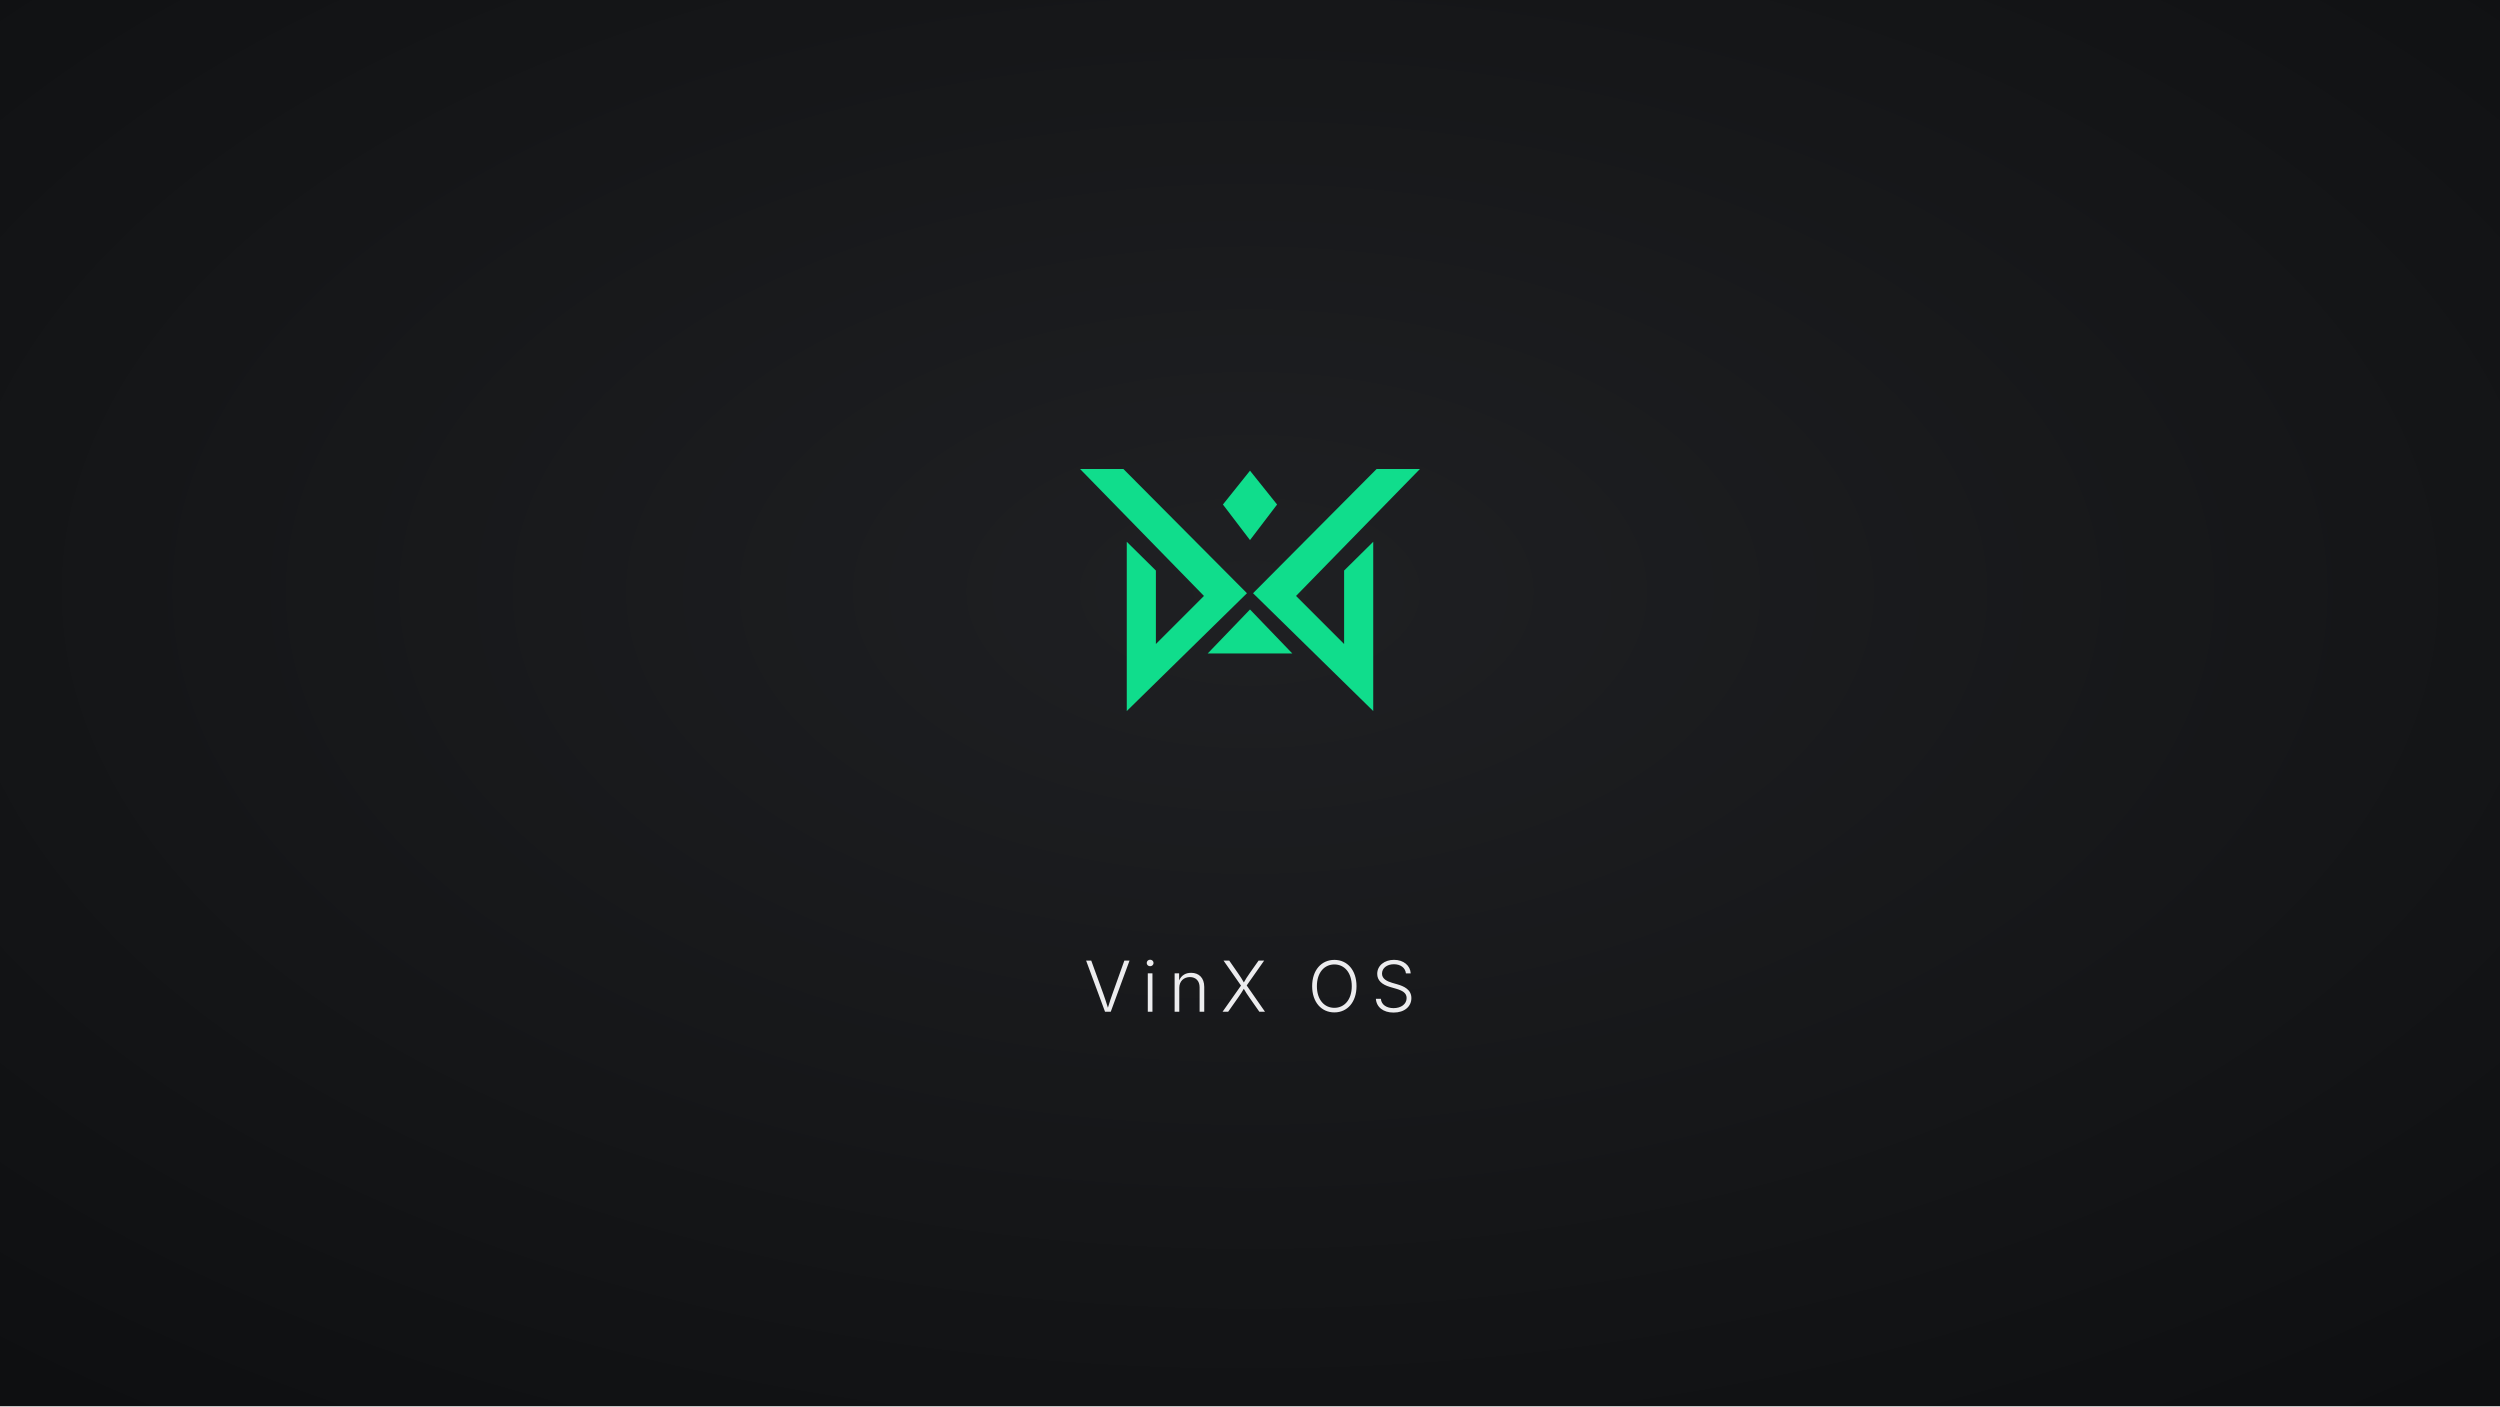
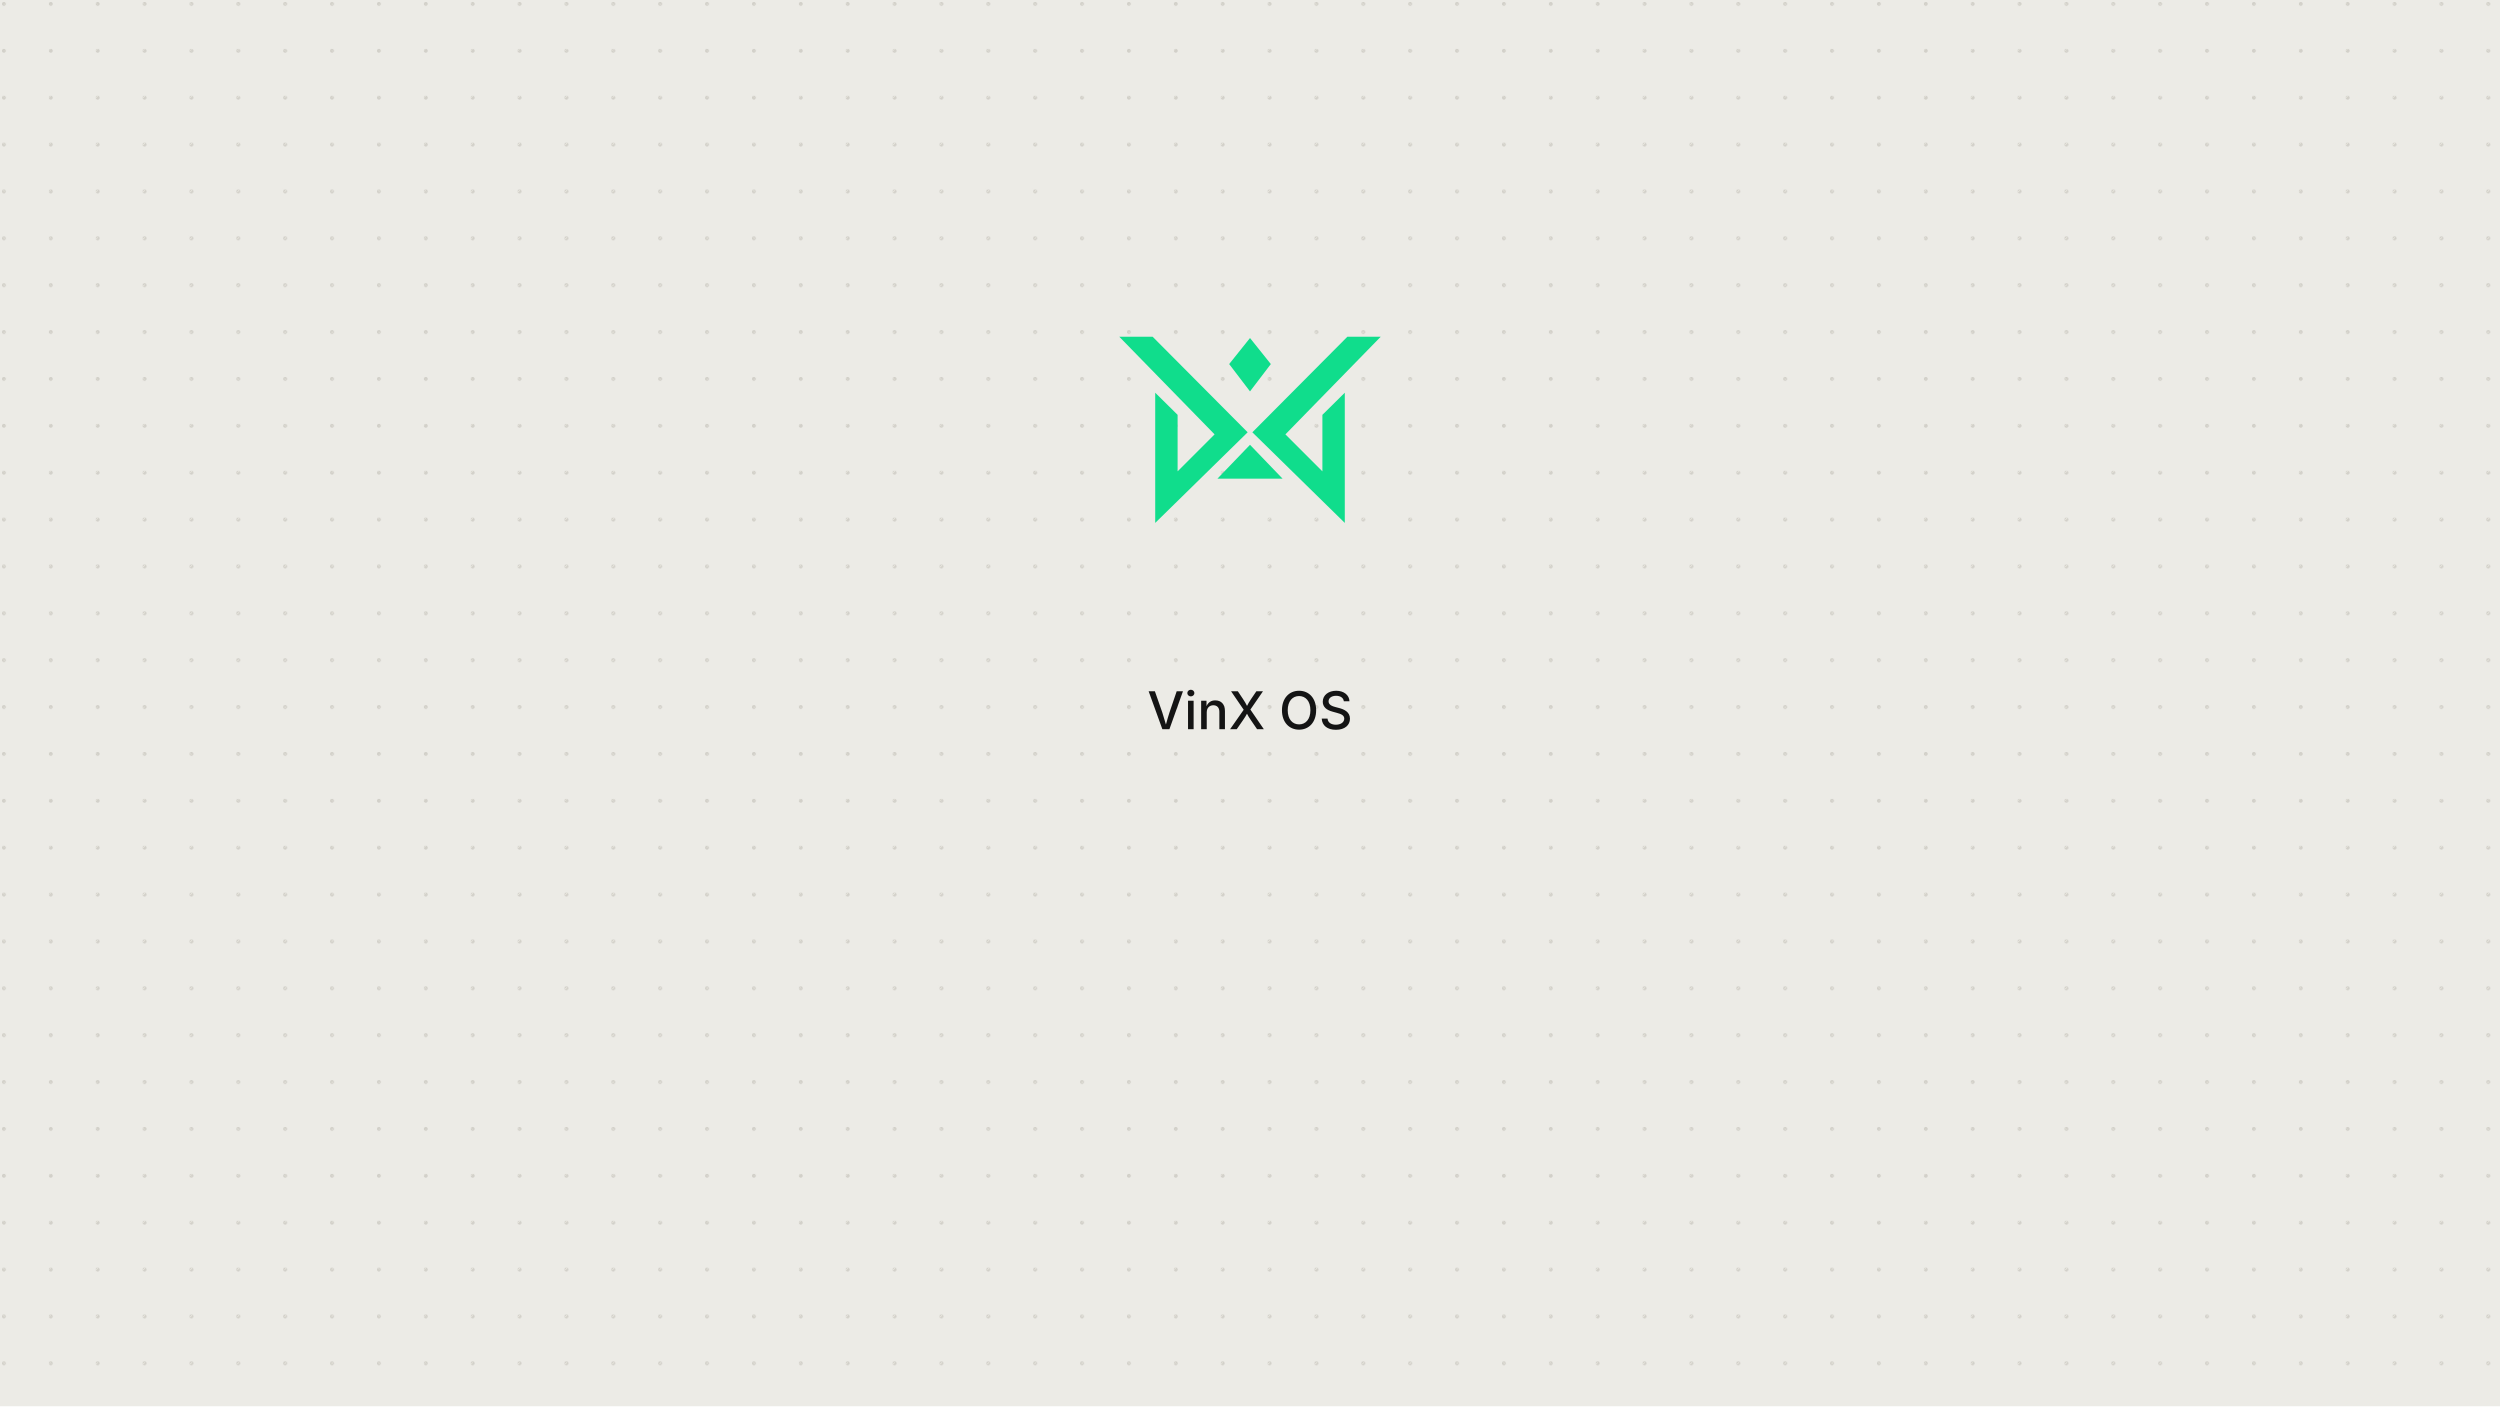
<svg xmlns="http://www.w3.org/2000/svg" viewBox="0 0 1920 1080" width="1920" height="1080">
  <defs>
-     <radialGradient id="bg" cx="50%" cy="42%" r="75%">
-       <stop offset="0" stop-color="#1F2023" />
-       <stop offset=".6" stop-color="#151618" />
-       <stop offset="1" stop-color="#0E0F11" />
-     </radialGradient>
-     <linearGradient id="logo" x1="0" y1="0" x2="1" y2="1">
-       <stop offset="0" stop-color="#10DD8C" />
-       <stop offset="1" stop-color="#10DD8C" />
-     </linearGradient>
+     <pattern id="d" width="36" height="36" patternUnits="userSpaceOnUse">
+       <circle cx="3.0" cy="3.0" r="1.50" fill="#D2D0C9" />
+     </pattern>
  </defs>
-   <rect width="1920" height="1080" fill="url(#bg)" />
-   <g transform="translate(960 453) scale(0.26) translate(-627 -635)" fill="url(#logo)">
+   <rect width="1920" height="1080" fill="#ECEBE6" />
+   <rect width="1920" height="1080" fill="url(#d)" />
+   <g transform="translate(960.0 330) scale(0.2) translate(-627 -635)" fill="#10DD8C">
    <polygon points="125,278 253,278 618,645 263,993 263,493 349,578 349,795 491,653" />
    <polygon transform="translate(1254 0) scale(-1 1)" points="125,278 253,278 618,645 263,993 263,493 349,578 349,795 491,653" />
    <polygon points="627,283 707,383 627,488 547,383" />
    <polygon points="627,693 752,823 502,823" />
  </g>
-   <text x="960" y="777" text-anchor="middle" fill="#ECECEE" font-family="Inter, sans-serif" font-weight="300" font-size="54" letter-spacing="8">VinX OS</text>
+   <text x="960.0" y="560" text-anchor="middle" fill="#141414" font-family="IBM Plex Sans, Inter, sans-serif" font-weight="500" font-size="40">VinX OS</text>
</svg>
